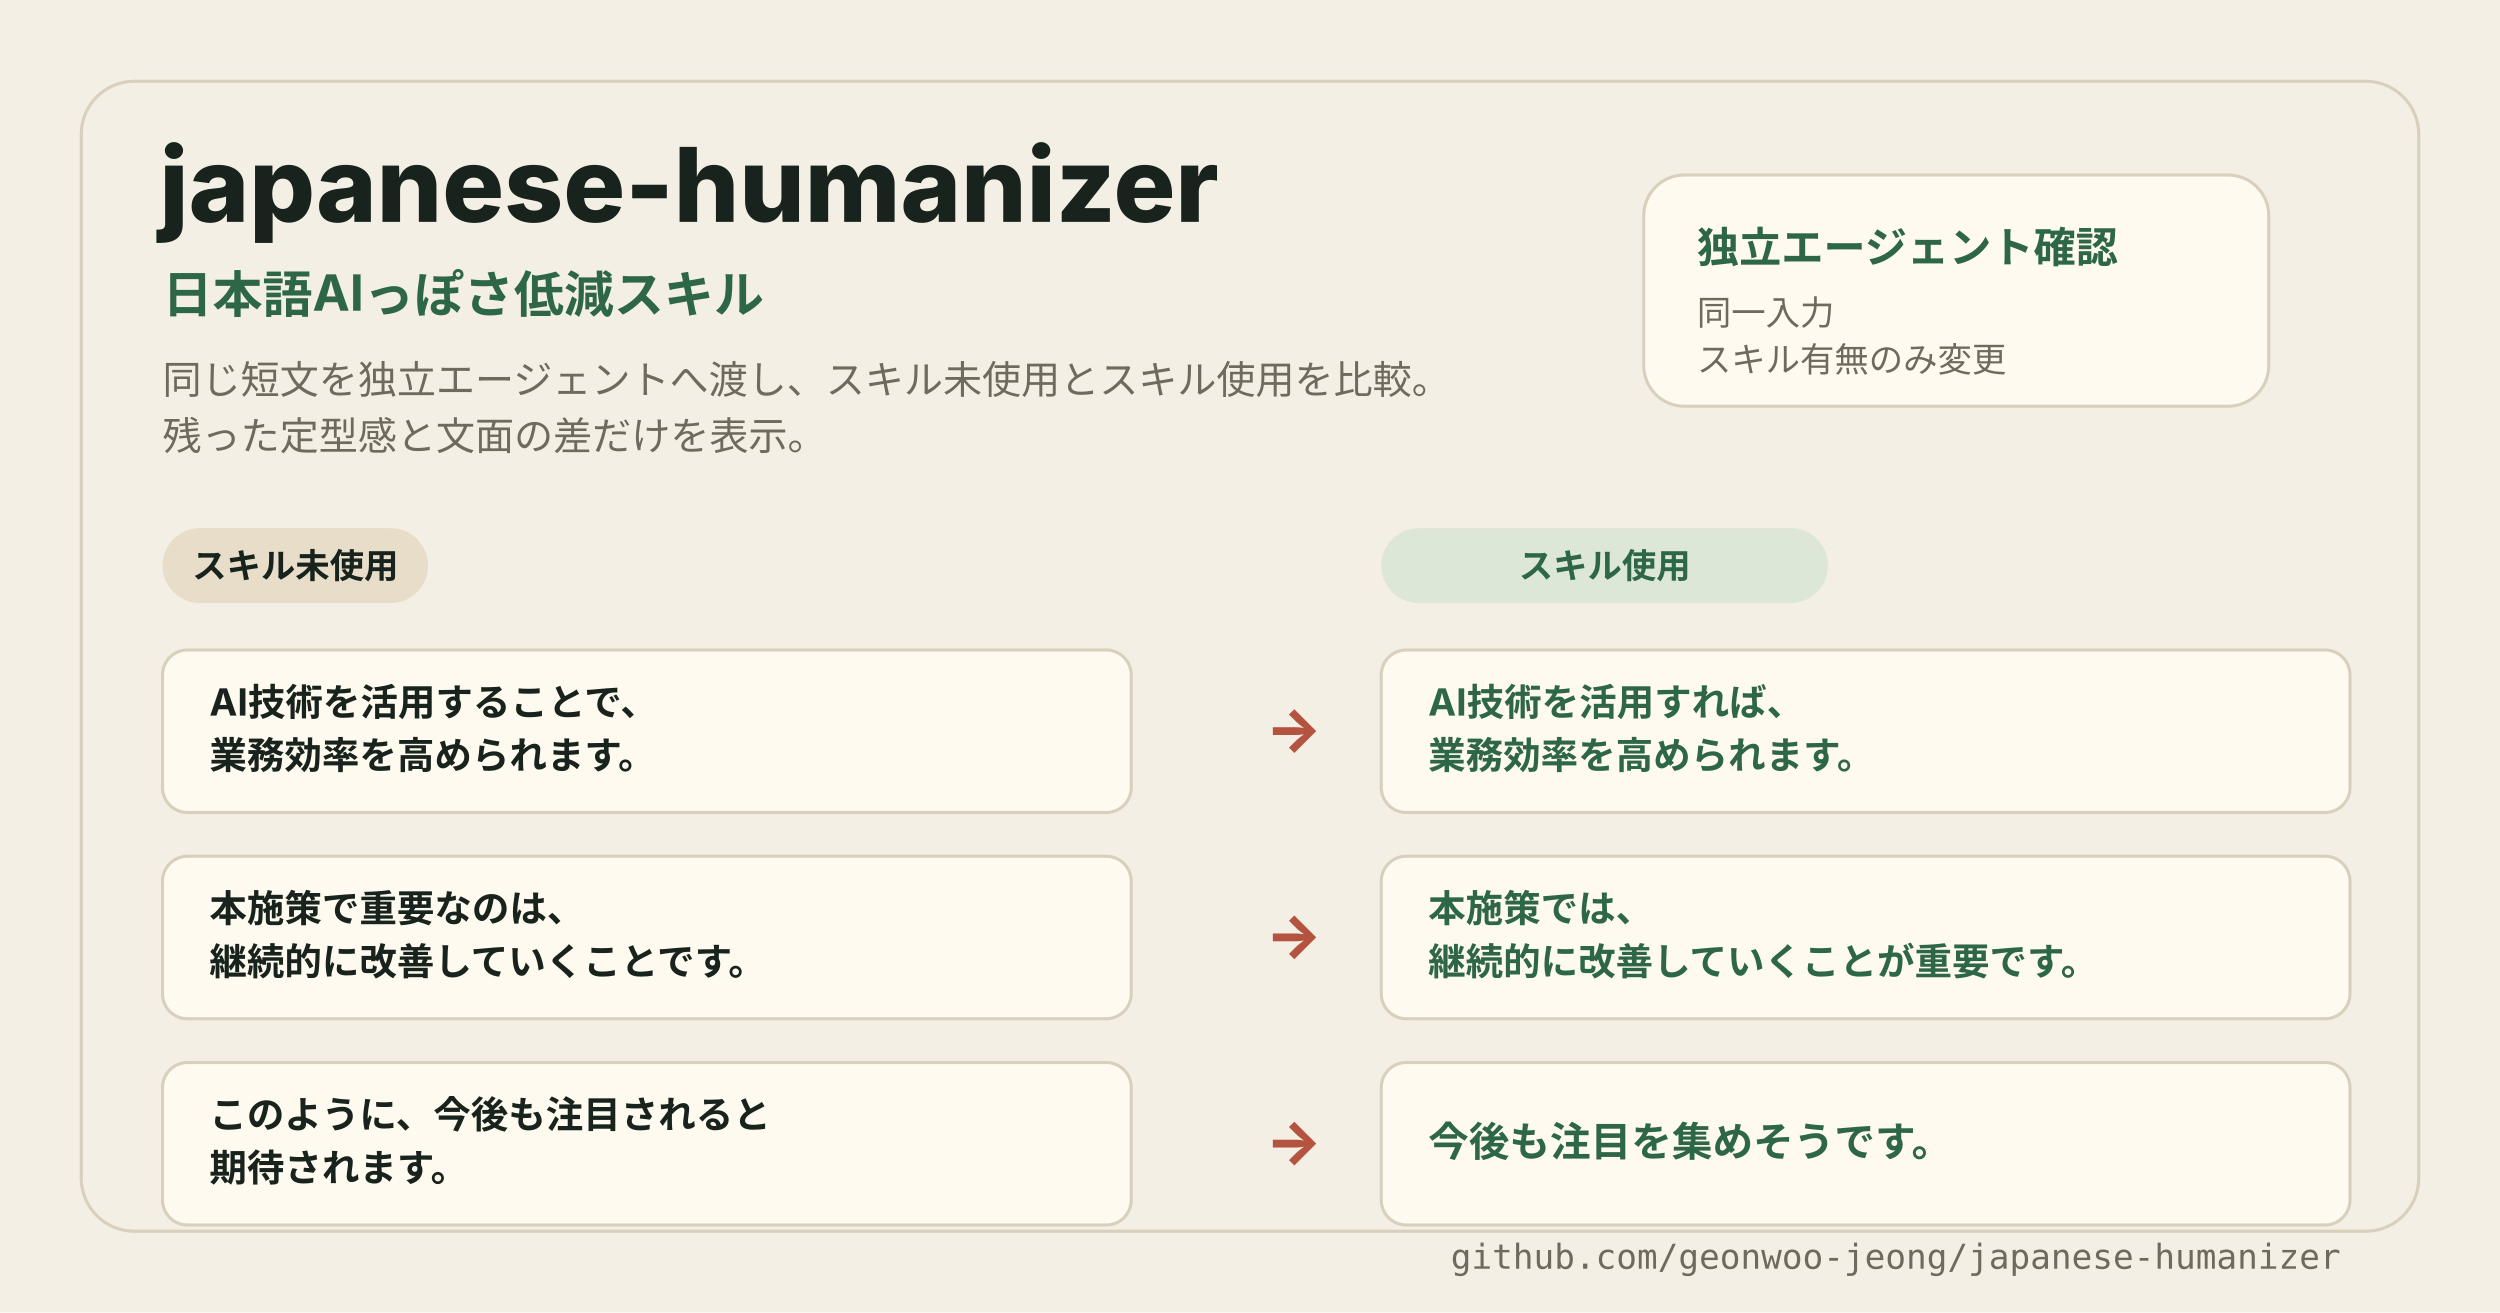
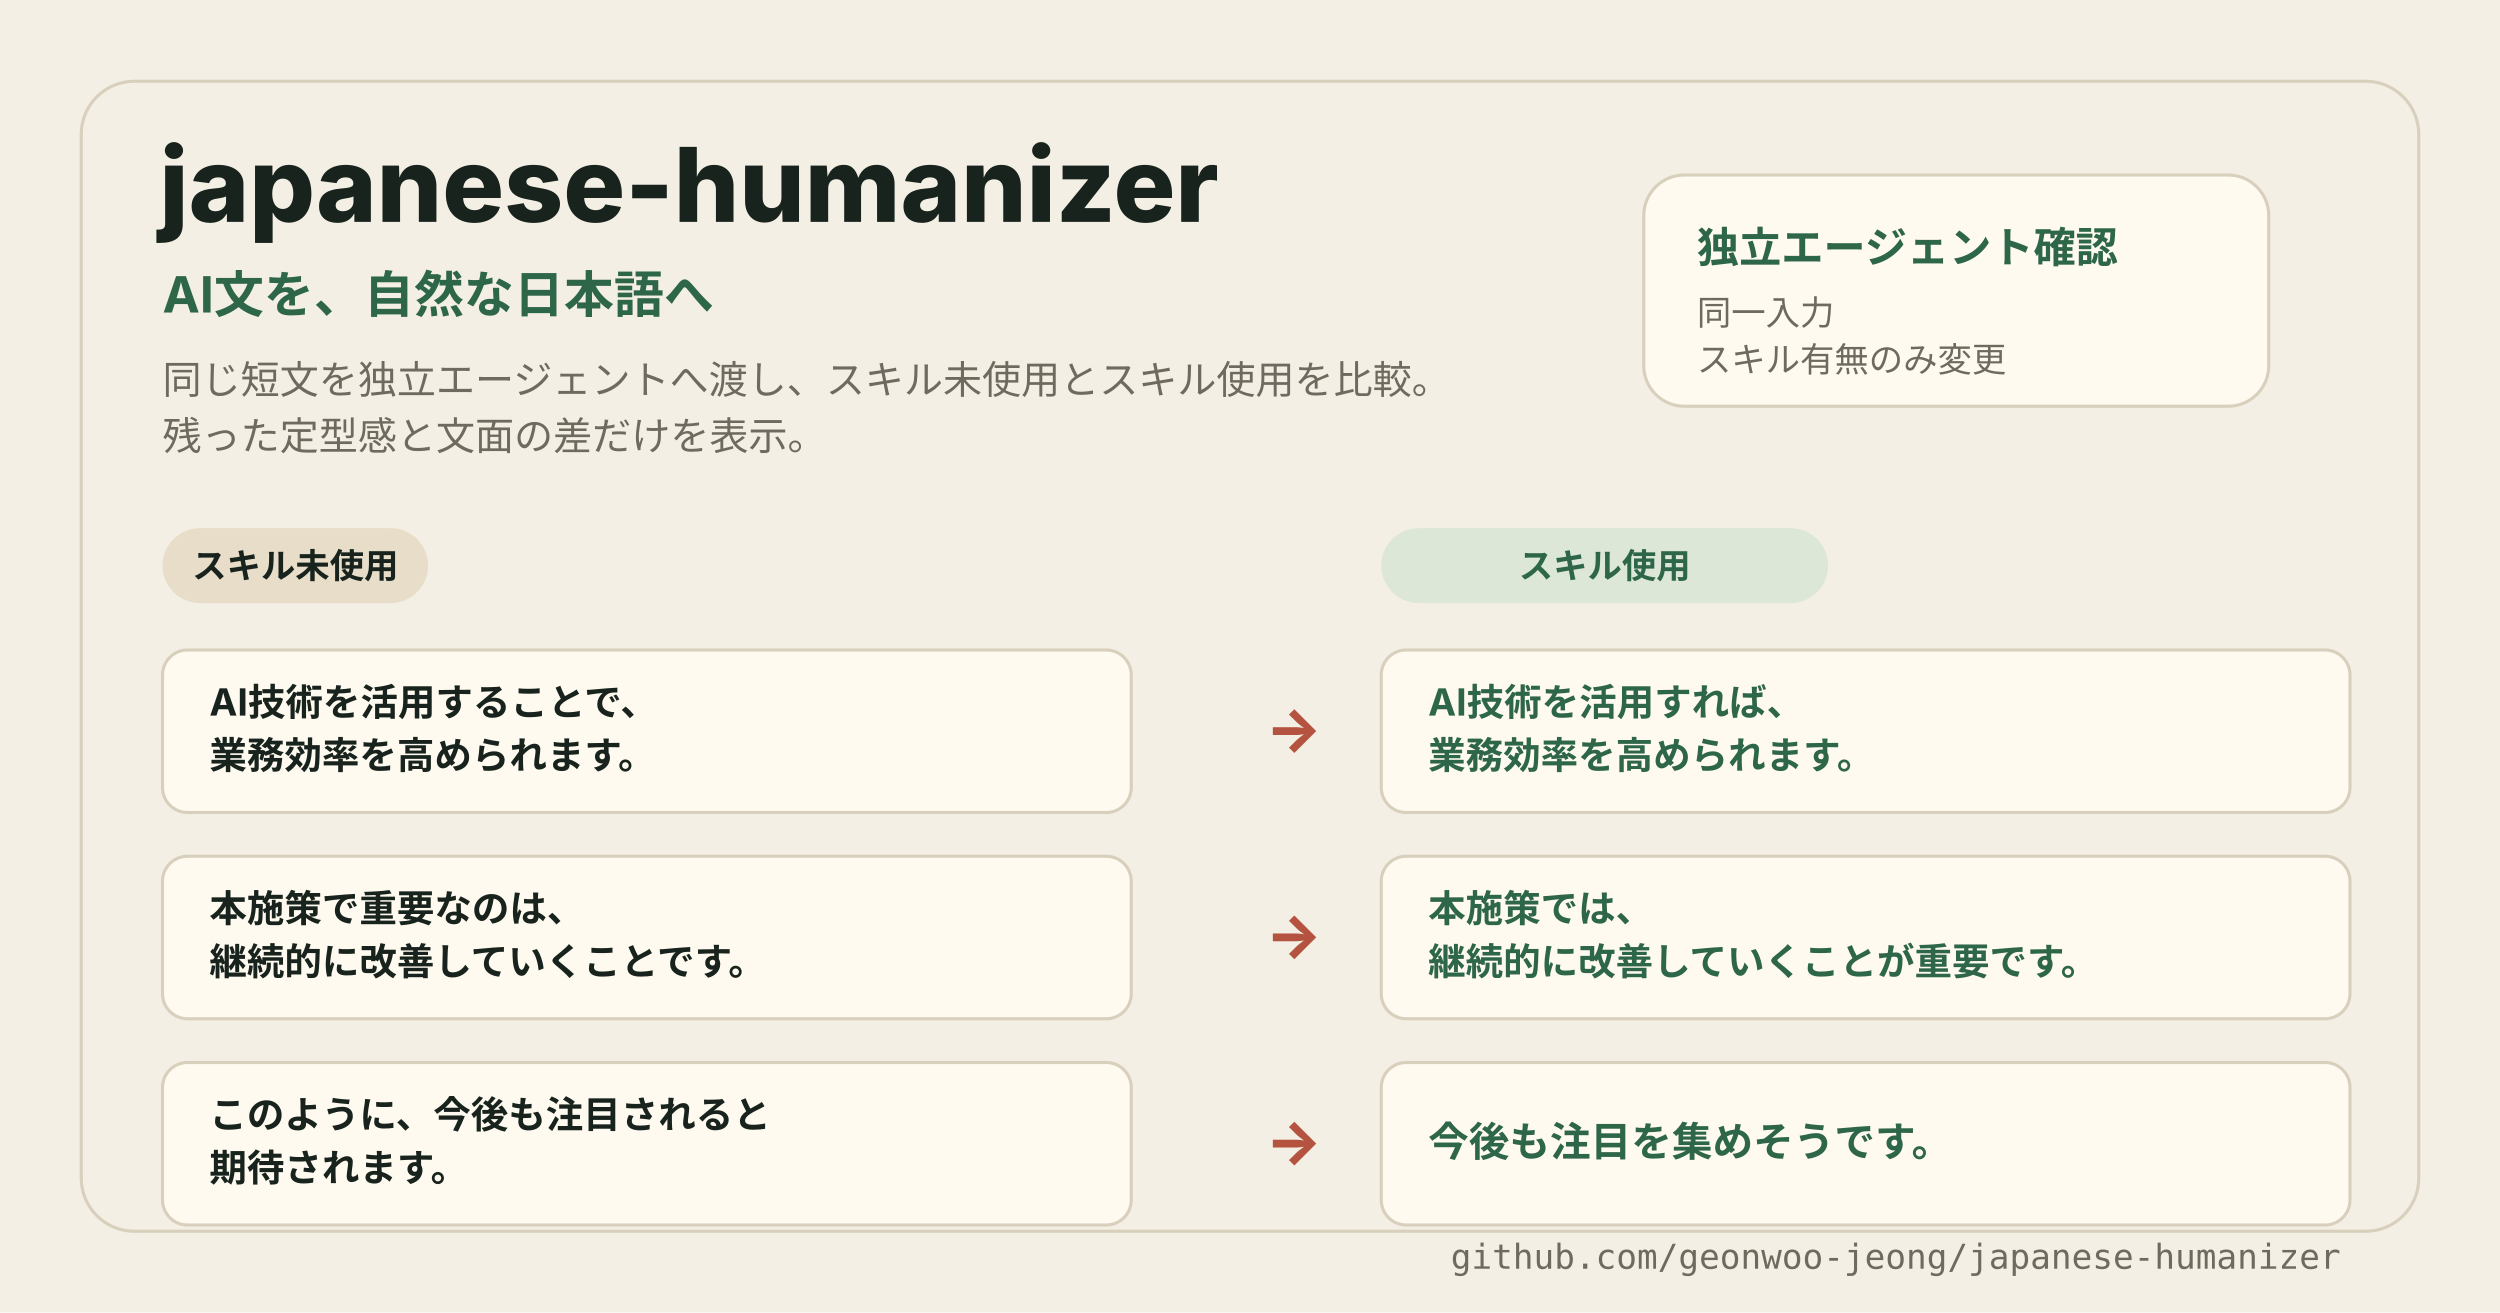
<svg xmlns="http://www.w3.org/2000/svg" width="1600" height="840" viewBox="0 0 1600 840" role="img" aria-labelledby="title desc">
  <defs>
    <style>
      .bg { fill: #f4efe4; }
      .ink { fill: #17231c; }
      .muted { fill: #6f6a5e; }
      .green { fill: #2e6649; }
      .red { fill: #b45440; }
      .line { stroke: #d8cfbd; stroke-width: 2; }
      .card { fill: #fffaf0; stroke: #d8cfbd; stroke-width: 2; }
      .soft { fill: #e7ddc9; }
      .soft-green { fill: #dce7d8; }
      .font { font-family: -apple-system, BlinkMacSystemFont, "Hiragino Sans", "Yu Gothic", "Noto Sans JP", sans-serif; }
      .mono { font-family: "SFMono-Regular", Menlo, Consolas, monospace; }
    </style>
  </defs>
  <rect class="bg" width="1600" height="840" />
  <rect x="52" y="52" width="1496" height="736" rx="34" fill="none" stroke="#d8cfbd" stroke-width="2" />
  <text class="font ink" x="102" y="142" font-size="66" font-weight="800">japanese-humanizer</text>
-   <text class="font green" x="104" y="200" font-size="32" font-weight="700">日本語AIっぽさ低減スキル</text>
+   <text class="font green" x="104" y="200" font-size="32" font-weight="700">AI文を、自然な日本語へ</text>
  <text class="font muted" x="104" y="252" font-size="25">同じ短文を独立エージェントへ渡し、スキル未使用とスキル使用を比較。</text>
  <text class="font muted" x="104" y="288" font-size="25">残った定型感と文面の差だけを表示。</text>
  <g transform="translate(1052 112)">
    <rect x="0" y="0" width="400" height="148" rx="26" fill="#fffaf0" stroke="#d8cfbd" stroke-width="2" />
    <text class="font green" x="34" y="56" font-size="27" font-weight="850">独立エージェント確認</text>
    <text class="font muted" x="34" y="96" font-size="22">同一入力</text>
    <text class="font muted" x="34" y="126" font-size="22">スキル有無のみ変更</text>
  </g>
  <g transform="translate(104 338)">
    <rect class="soft" x="0" y="0" width="170" height="48" rx="24" />
    <text class="font ink" x="85" y="32" font-size="22" font-weight="850" text-anchor="middle">スキル未使用</text>
    <rect class="soft-green" x="780" y="0" width="286" height="48" rx="24" />
    <text class="font green" x="923" y="32" font-size="22" font-weight="850" text-anchor="middle">スキル使用</text>
  </g>
  <g transform="translate(104 416)">
    <rect class="card" x="0" y="0" width="620" height="104" rx="16" />
    <text class="font ink" x="30" y="42" font-size="24" font-weight="650">AI技術を活用することで、</text>
    <text class="font ink" x="30" y="76" font-size="24" font-weight="650">業務効率を高められます。</text>
    <text class="font red" x="724" y="64" font-size="38" font-weight="800" text-anchor="middle">→</text>
    <rect class="card" x="780" y="0" width="620" height="104" rx="16" />
    <text class="font green" x="810" y="42" font-size="24" font-weight="750">AI技術を活用すれば、</text>
    <text class="font green" x="810" y="76" font-size="24" font-weight="750">業務効率を高められます。</text>
  </g>
  <g transform="translate(104 548)">
    <rect class="card" x="0" y="0" width="620" height="104" rx="16" />
    <text class="font ink" x="30" y="42" font-size="24" font-weight="650">本施策で重要なのは、</text>
    <text class="font ink" x="30" y="76" font-size="24" font-weight="650">継続的に改善していくことです。</text>
    <text class="font red" x="724" y="64" font-size="38" font-weight="800" text-anchor="middle">→</text>
    <rect class="card" x="780" y="0" width="620" height="104" rx="16" />
    <text class="font green" x="810" y="42" font-size="24" font-weight="750">本施策では、</text>
    <text class="font green" x="810" y="76" font-size="24" font-weight="750">継続的に改善していくことが重要です。</text>
  </g>
  <g transform="translate(104 680)">
    <rect class="card" x="0" y="0" width="620" height="104" rx="16" />
    <text class="font ink" x="30" y="42" font-size="24" font-weight="650">このように、今後も注目されると</text>
    <text class="font ink" x="30" y="76" font-size="24" font-weight="650">期待されます。</text>
    <text class="font red" x="724" y="64" font-size="38" font-weight="800" text-anchor="middle">→</text>
    <rect class="card" x="780" y="0" width="620" height="104" rx="16" />
    <text class="font green" x="810" y="60" font-size="26" font-weight="760">今後も注目を集めそうです。</text>
  </g>
  <text class="mono muted" x="1498" y="812" font-size="22" text-anchor="end">github.com/geonwoo-jeong/japanese-humanizer</text>
</svg>
